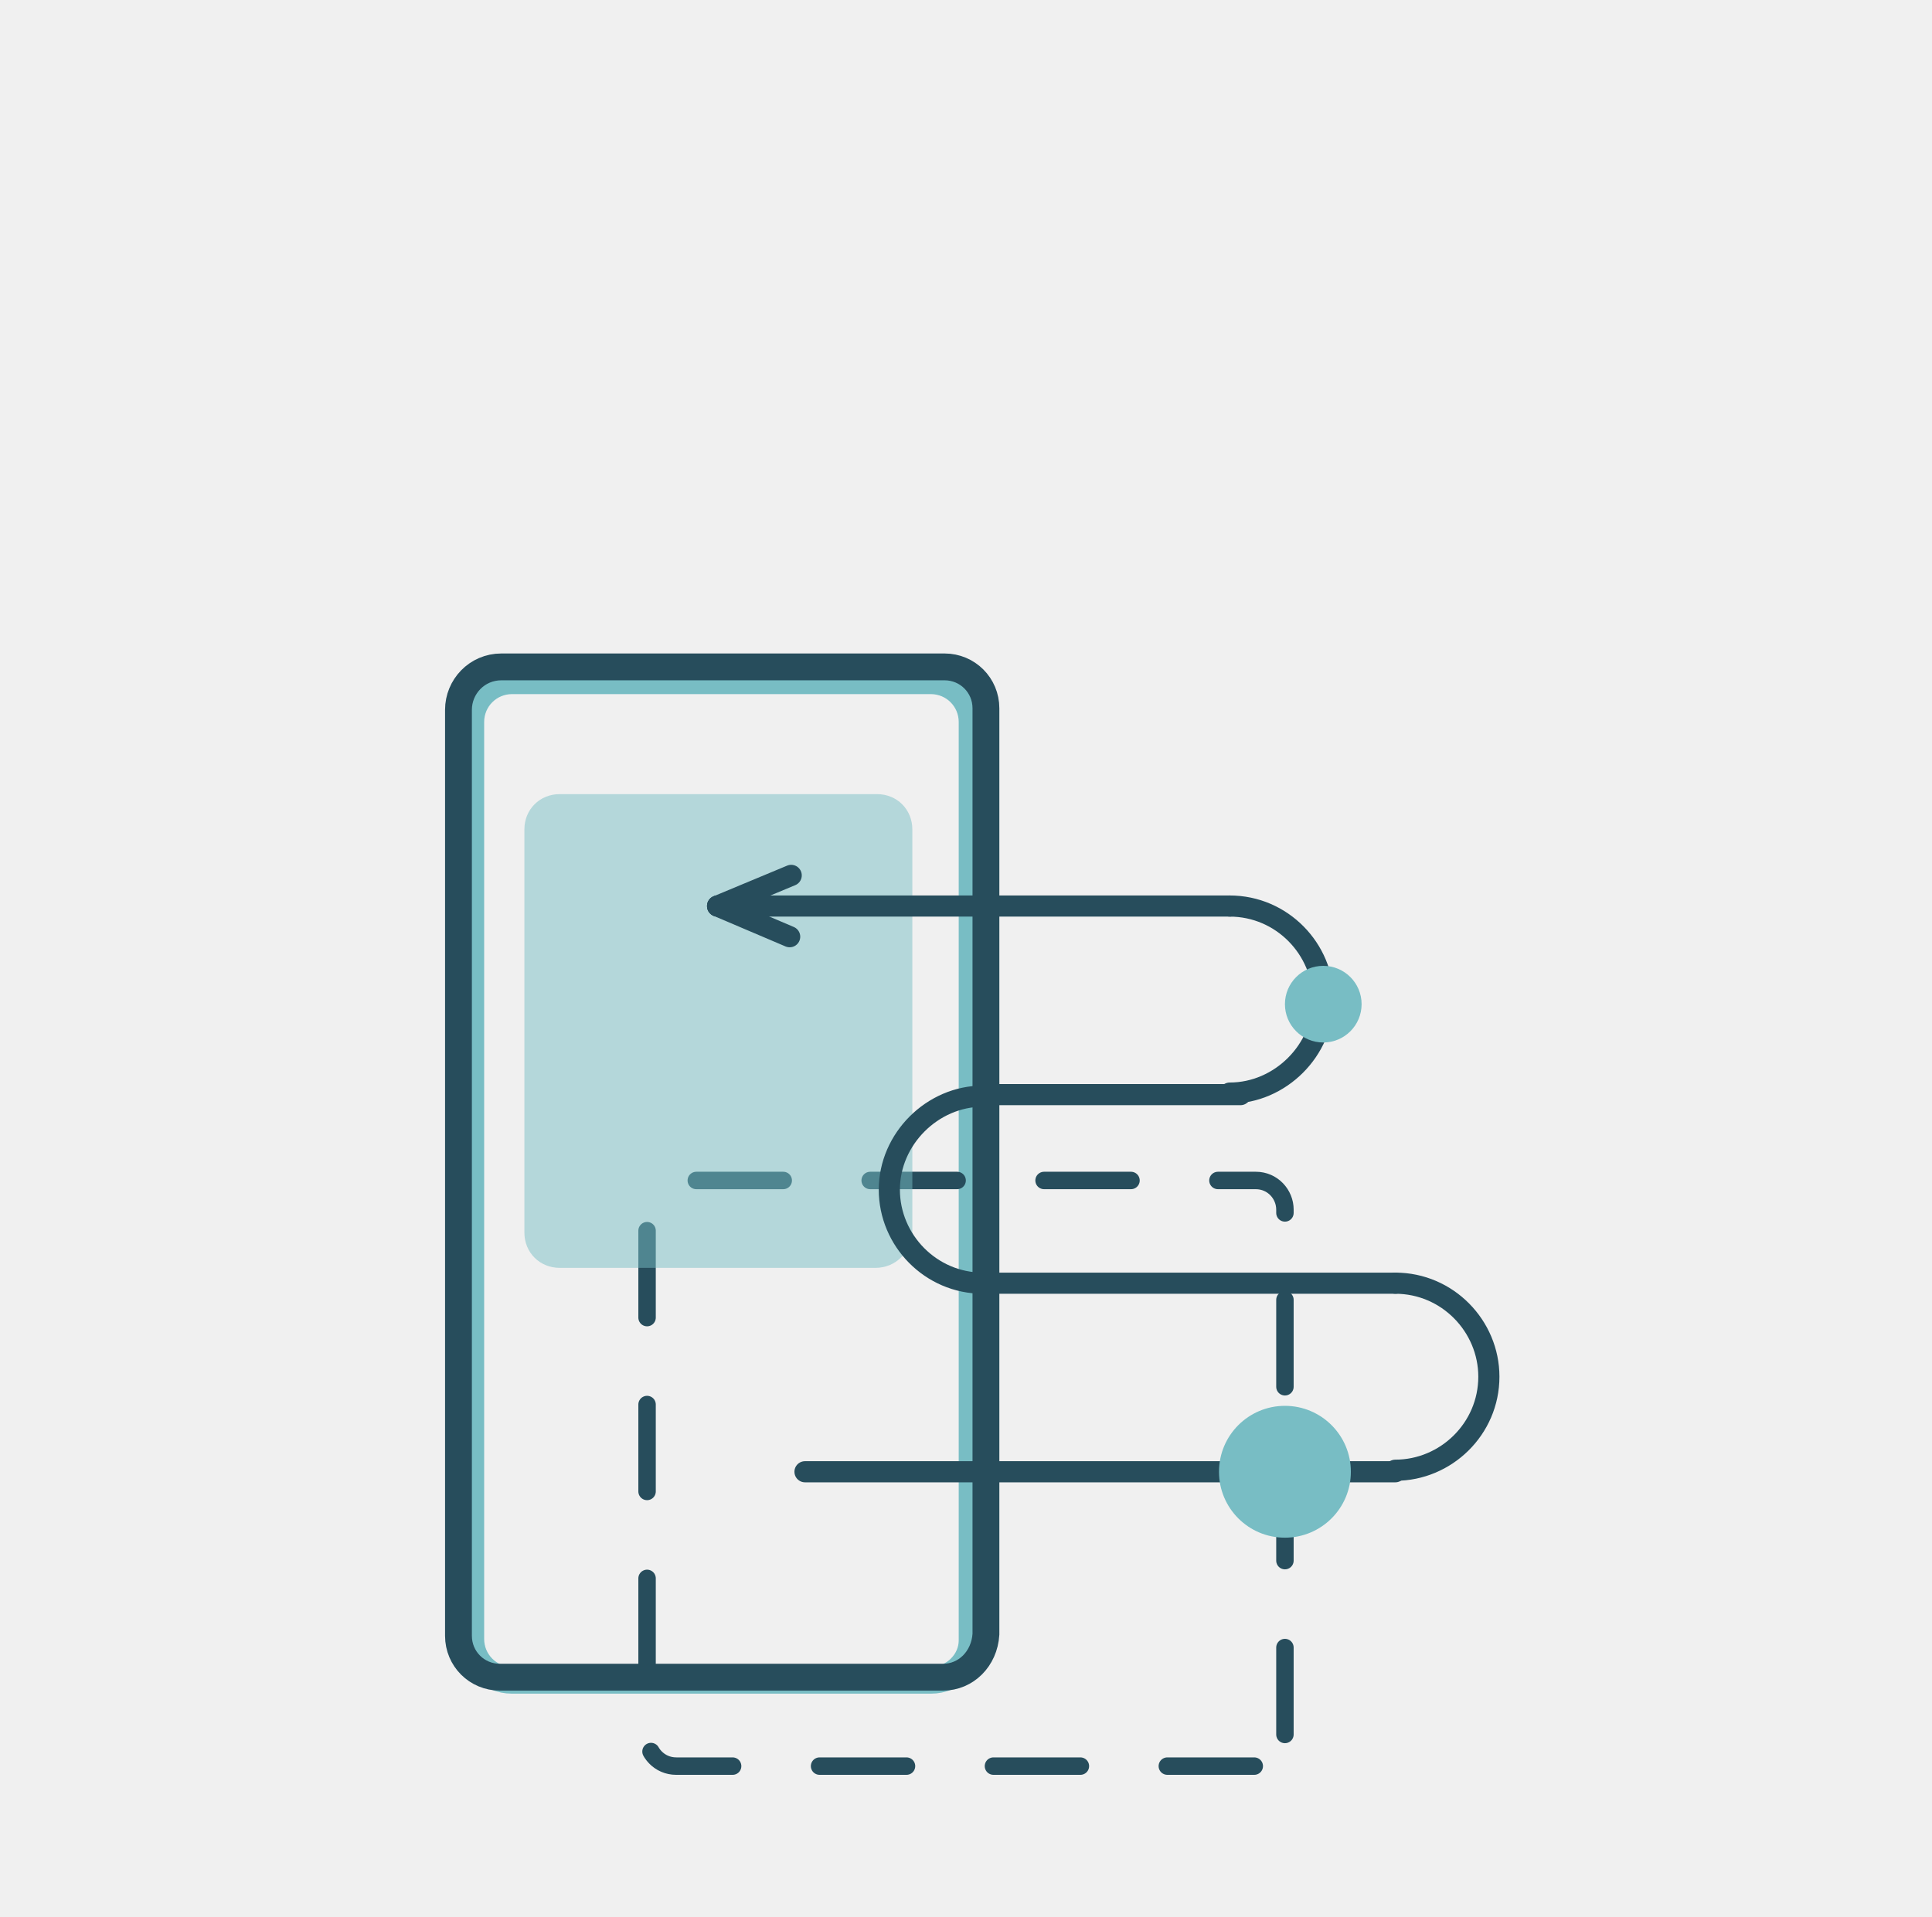
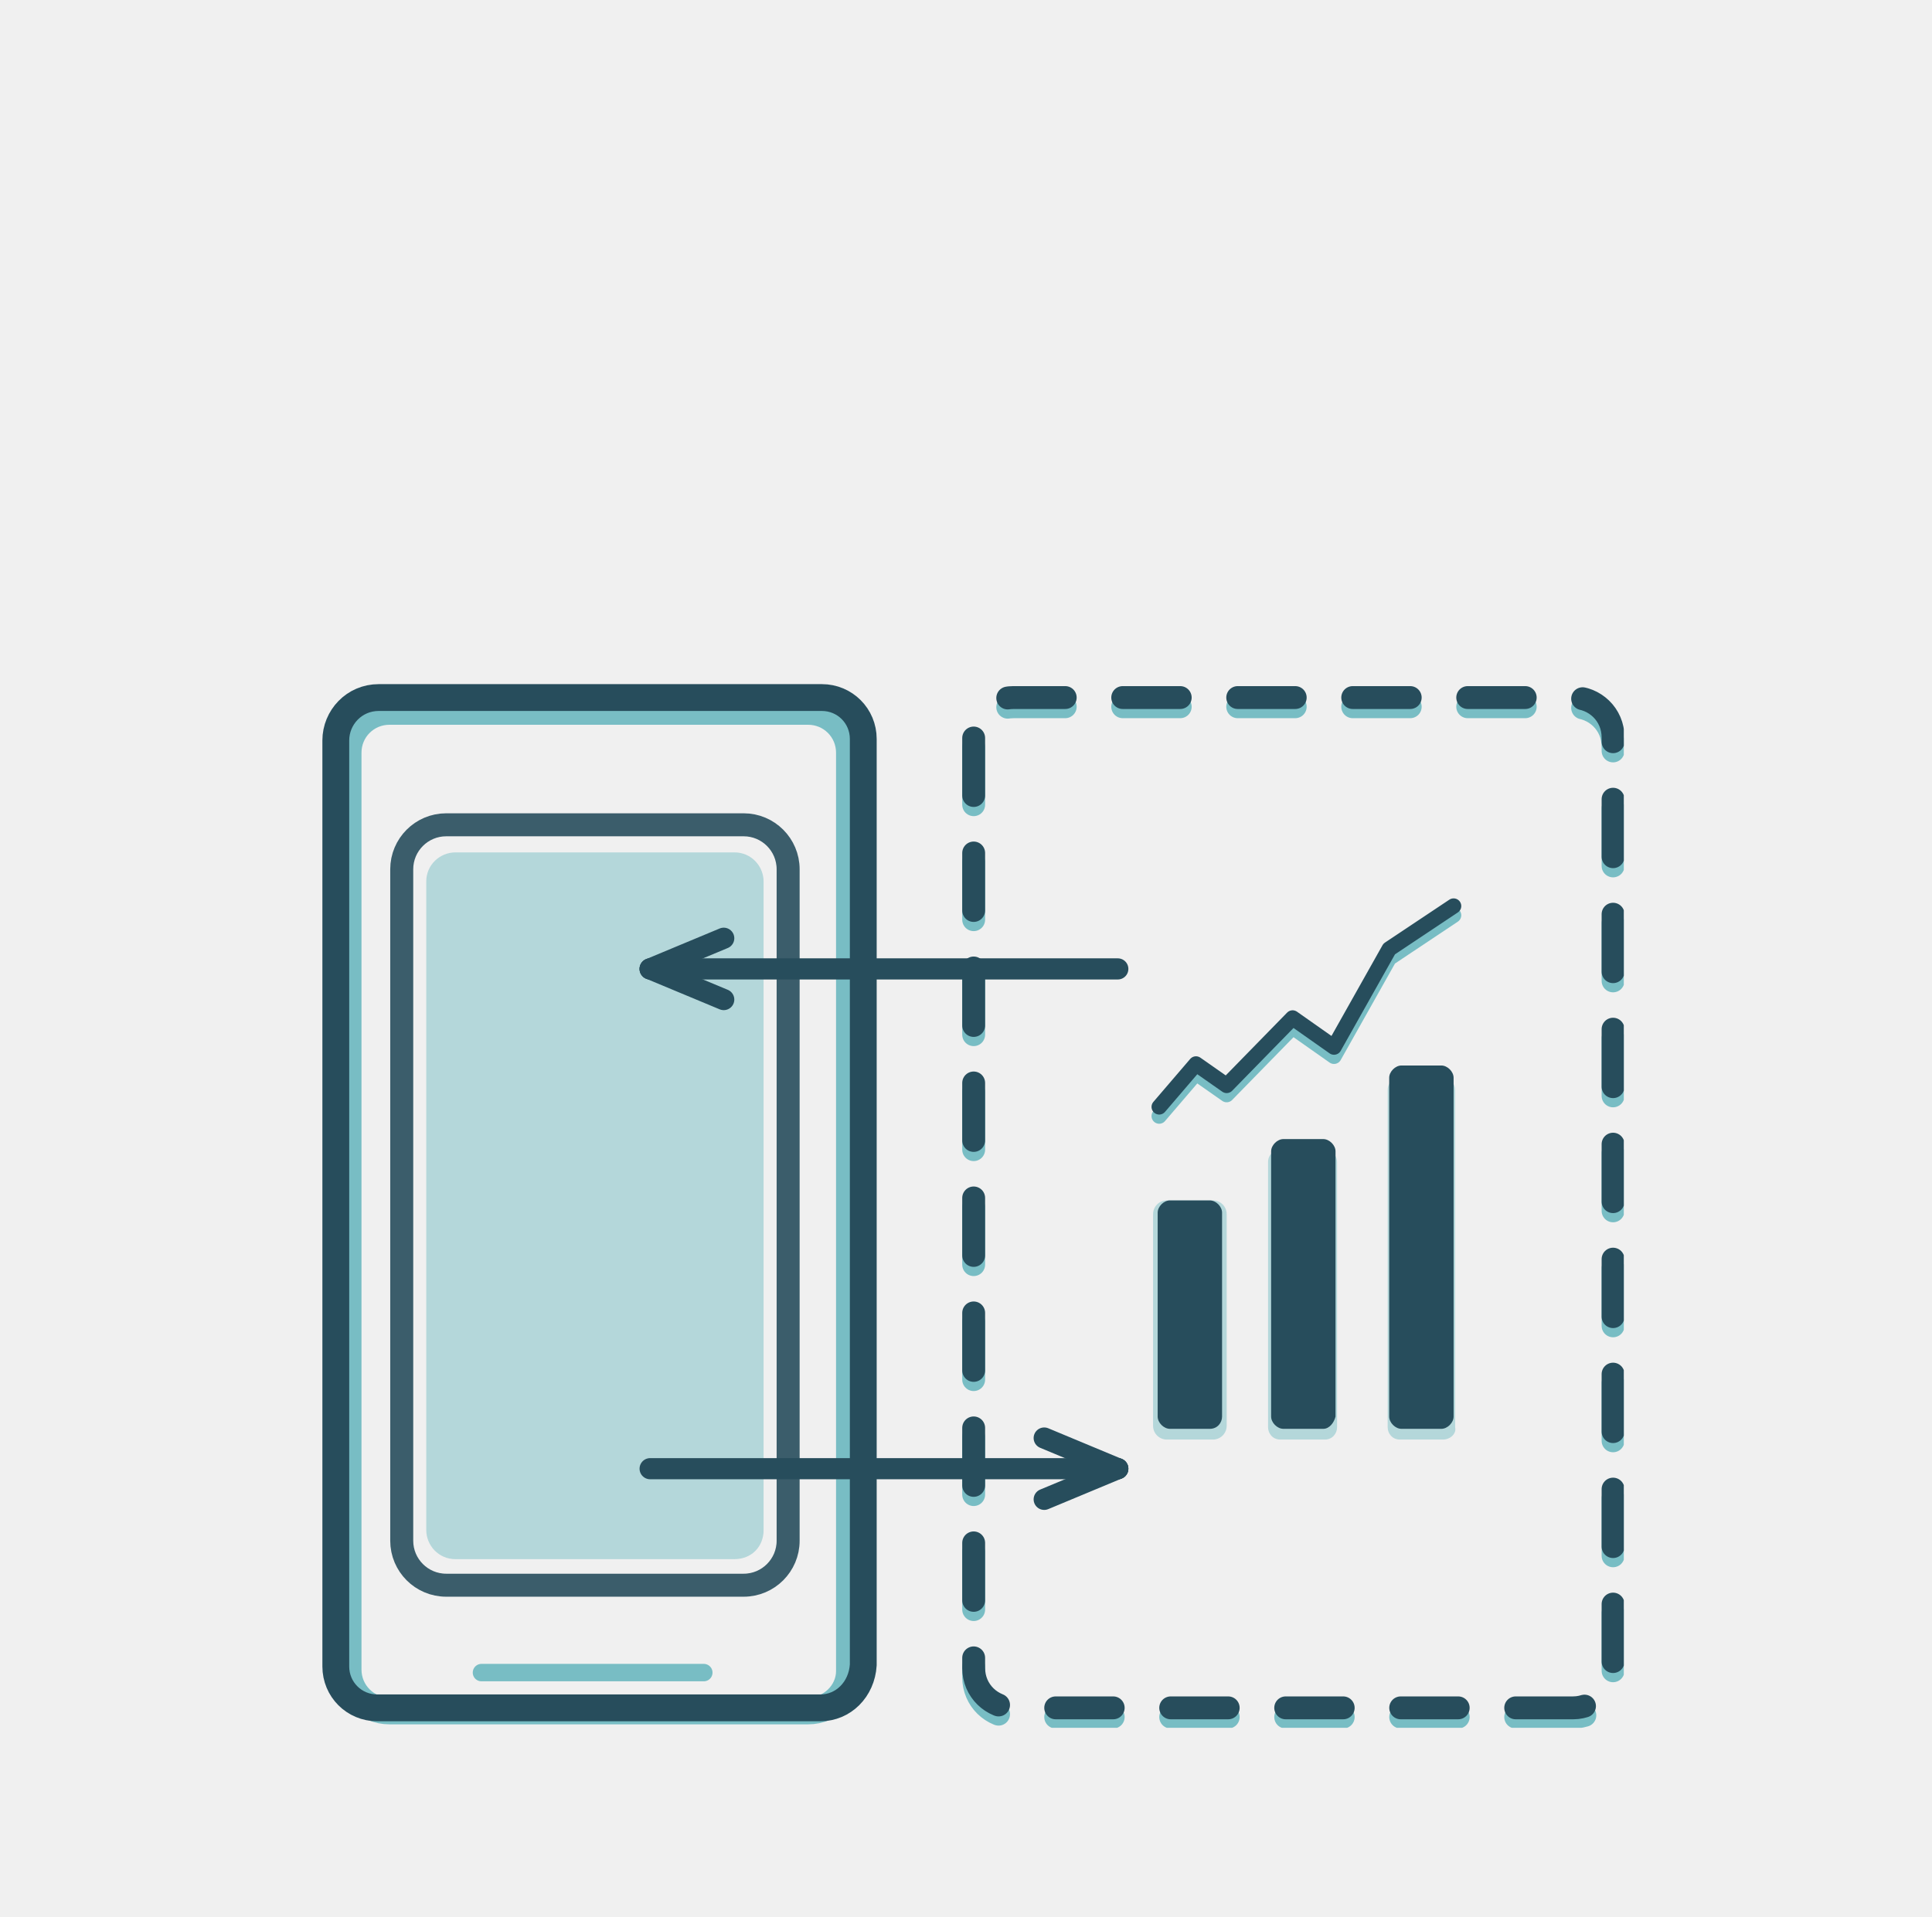
<svg xmlns="http://www.w3.org/2000/svg" width="126" height="125" viewBox="0 0 126 125" fill="none">
  <g clip-path="url(#clip0)">
-     <path d="M60.7 109.6H33.4C31.9 109.6 30.7 108.4 30.7 106.9V47.1C30.7 45.6 31.9 44.4 33.4 44.4H60.7C62.2 44.4 63.4 45.6 63.4 47.1V107C63.4 108.4 62.2 109.6 60.7 109.6Z" stroke="#78BDC4" stroke-width="1.75" stroke-miterlimit="10" />
-     <path d="M61.5 109.4H32.6C31.1 109.4 29.9 108.2 29.9 106.7V46.3C29.9 44.8 31.1 43.5 32.7 43.5H61.6C63.1 43.5 64.3 44.7 64.3 46.2V106.6C64.2 108.2 63 109.4 61.5 109.4Z" stroke="#274D5C" stroke-width="1.75" stroke-miterlimit="10" />
-     <path d="M81.8 115.2H44.1C43 115.2 42.2 114.3 42.2 113.3V78.9C42.2 77.8 43.1 77 44.1 77H81.9C83 77 83.8 77.9 83.8 78.9V113.3C83.8 114.3 82.9 115.2 81.8 115.2Z" stroke="#274D5C" stroke-width="1.137" stroke-linecap="round" stroke-linejoin="round" stroke-dasharray="5.67 5.67" />
-     <path opacity="0.5" d="M57.1 82.7H36.5C35.2 82.7 34.2 81.7 34.2 80.4V54.1C34.2 52.8 35.2 51.8 36.5 51.8H57.2C58.5 51.8 59.5 52.8 59.5 54.1V80.4C59.4 81.7 58.4 82.7 57.1 82.7Z" fill="#78BDC4" />
-     <path d="M80.2 59.1H46.8" stroke="#274D5C" stroke-width="1.379" stroke-miterlimit="10" stroke-linecap="round" stroke-linejoin="round" />
-     <path d="M80.9 71.4H64" stroke="#274D5C" stroke-width="1.379" stroke-miterlimit="10" stroke-linecap="round" stroke-linejoin="round" />
-     <path d="M91 83.7H64" stroke="#274D5C" stroke-width="1.379" stroke-miterlimit="10" stroke-linecap="round" stroke-linejoin="round" />
-     <path d="M91 96H52.5" stroke="#274D5C" stroke-width="1.379" stroke-miterlimit="10" stroke-linecap="round" stroke-linejoin="round" />
-     <path d="M80.2 59.1C83.6 59.1 86.3 61.9 86.3 65.2C86.3 68.5 83.5 71.3 80.2 71.3" stroke="#274D5C" stroke-width="1.379" stroke-miterlimit="10" stroke-linecap="round" stroke-linejoin="round" />
-     <path d="M91 83.7C94.4 83.7 97.1 86.5 97.1 89.8C97.1 93.2 94.3 95.9 91 95.9" stroke="#274D5C" stroke-width="1.379" stroke-miterlimit="10" stroke-linecap="round" stroke-linejoin="round" />
-     <path d="M64.1 83.7C60.7 83.7 58 80.9 58 77.6C58 74.3 60.8 71.5 64.1 71.5" stroke="#274D5C" stroke-width="1.379" stroke-miterlimit="10" stroke-linecap="round" stroke-linejoin="round" />
-     <path d="M86.3 68C87.681 68 88.8 66.881 88.8 65.5C88.8 64.119 87.681 63 86.3 63C84.919 63 83.8 64.119 83.8 65.5C83.8 66.881 84.919 68 86.3 68Z" fill="#78BDC4" />
-     <path d="M83.8 100.3C86.175 100.3 88.1 98.375 88.1 96C88.1 93.625 86.175 91.7 83.8 91.7C81.425 91.7 79.5 93.625 79.5 96C79.5 98.375 81.425 100.3 83.8 100.3Z" fill="#78BDC4" />
-     <path d="M46.8 59.1L51.6 57.1" stroke="#274D5C" stroke-width="1.379" stroke-miterlimit="10" stroke-linecap="round" stroke-linejoin="round" />
-     <path d="M51.5 61.1L46.8 59.1" stroke="#274D5C" stroke-width="1.379" stroke-miterlimit="10" stroke-linecap="round" stroke-linejoin="round" />
+     <path d="M52.7 111.6H25.4C23.9 111.6 22.7 110.4 22.7 108.9V49.1C22.7 47.6 23.9 46.4 25.4 46.4H52.7C54.2 46.4 55.4 47.6 55.4 49.1V109C55.4 110.4 54.2 111.6 52.7 111.6Z" stroke="#78BDC4" stroke-width="1.75" stroke-miterlimit="10" />
+     <path d="M53.5 111.4H24.6C23.1 111.4 21.9 110.2 21.9 108.7V48.3C21.9 46.8 23.1 45.5 24.7 45.5H53.6C55.1 45.5 56.3 46.7 56.3 48.2V108.6C56.2 110.2 55 111.4 53.5 111.4Z" stroke="#274D5C" stroke-width="1.75" stroke-miterlimit="10" />
+     <path d="M31.4 109.1H45.9" stroke="#78BDC4" stroke-width="1.137" stroke-miterlimit="10" stroke-linecap="round" stroke-linejoin="round" />
+     <path opacity="0.5" d="M47.9 101.7H29.7C28.6 101.7 27.8 100.8 27.8 99.8V57.5C27.8 56.4 28.7 55.6 29.7 55.6H47.9C49 55.6 49.8 56.5 49.8 57.5V99.8C49.8 100.9 49 101.7 47.9 101.7Z" fill="#78BDC4" />
+     <path opacity="0.9" d="M48.5 103.4H29.1C27.5 103.4 26.2 102.1 26.2 100.5V56.7C26.2 55.1 27.5 53.8 29.1 53.8H48.5C50.1 53.8 51.4 55.1 51.4 56.7V100.5C51.4 102.1 50.1 103.4 48.5 103.4Z" stroke="#274D5C" stroke-width="1.5" stroke-miterlimit="10" stroke-linecap="round" />
+     <path d="M102.6 112H66.1C64.7 112 63.5 110.9 63.5 109.4V48.7C63.5 47.3 64.6 46.1 66.1 46.1H102.6C104 46.1 105.2 47.2 105.2 48.7V109.5C105.2 110.9 104 112 102.6 112Z" stroke="#78BDC4" stroke-width="1.492" stroke-linecap="round" stroke-linejoin="round" stroke-dasharray="3.75 3.75" />
+     <path d="M102.6 111.4H66.1C64.7 111.4 63.5 110.3 63.5 108.8V48.1C63.5 46.7 64.6 45.5 66.1 45.5H102.6C104 45.5 105.2 46.6 105.2 48.1V108.9C105.2 110.2 104 111.4 102.6 111.4Z" stroke="#274D5C" stroke-width="1.492" stroke-linecap="round" stroke-linejoin="round" stroke-dasharray="3.75 3.75" />
+     <path d="M72.9 63.2H42.4" stroke="#274D5C" stroke-width="1.379" stroke-miterlimit="10" stroke-linecap="round" stroke-linejoin="round" />
+     <path d="M42.4 63.2L47.2 61.2" stroke="#274D5C" stroke-width="1.379" stroke-miterlimit="10" stroke-linecap="round" stroke-linejoin="round" />
+     <path d="M47.2 65.2L42.4 63.2" stroke="#274D5C" stroke-width="1.379" stroke-miterlimit="10" stroke-linecap="round" stroke-linejoin="round" />
+     <path d="M42.4 95.8H72.9" stroke="#274D5C" stroke-width="1.379" stroke-miterlimit="10" stroke-linecap="round" stroke-linejoin="round" />
+     <path d="M72.9 95.8L68.1 97.8" stroke="#274D5C" stroke-width="1.379" stroke-miterlimit="10" stroke-linecap="round" stroke-linejoin="round" />
+     <path d="M68.1 93.8L72.9 95.8" stroke="#274D5C" stroke-width="1.379" stroke-miterlimit="10" stroke-linecap="round" stroke-linejoin="round" />
+     <path opacity="0.5" d="M79.1 93.9H76.1C75.6 93.9 75.2 93.5 75.2 93V79.2C75.2 78.7 75.6 78.3 76.1 78.3H79.1C79.6 78.3 80 78.7 80 79.2V93C80 93.5 79.6 93.9 79.1 93.9Z" fill="#78BDC4" />
+     <path opacity="0.5" d="M86.4 93.9H83.5C83 93.9 82.7 93.5 82.7 93.1V75.8C82.7 75.3 83.1 75 83.5 75H86.4C86.9 75 87.2 75.4 87.2 75.8V93.1C87.2 93.5 86.9 93.9 86.4 93.9Z" fill="#78BDC4" />
+     <path opacity="0.5" d="M94.1 93.9H91.3C90.8 93.9 90.5 93.5 90.5 93.1V71.1C90.5 70.6 90.9 70.3 91.3 70.3H94.1C94.6 70.3 94.9 70.7 94.9 71.1V93.1C95 93.5 94.6 93.9 94.1 93.9Z" fill="#78BDC4" />
+     <path d="M78.9 93.2H76.3C75.9 93.2 75.5 92.8 75.5 92.4V79.1C75.5 78.7 75.9 78.3 76.3 78.3H78.9C79.3 78.3 79.7 78.7 79.7 79.1V92.4C79.7 92.8 79.4 93.2 78.9 93.2Z" fill="#274D5C" />
+     <path d="M86.3 93.2H83.7C83.3 93.2 82.9 92.8 82.9 92.4V75.1C82.9 74.7 83.3 74.3 83.7 74.3H86.3C86.7 74.3 87.1 74.7 87.1 75.1V92.4C87 92.8 86.7 93.2 86.3 93.2Z" fill="#274D5C" />
+     <path d="M94 93.2H91.4C91 93.2 90.6 92.8 90.6 92.4V70.3C90.6 69.9 91 69.5 91.4 69.5H94C94.4 69.5 94.8 69.9 94.8 70.3V92.4C94.8 92.8 94.4 93.2 94 93.2Z" fill="#274D5C" />
+     <path d="M75.6 72.8L78 70L80 71.4L84.3 67L87 68.9L90.6 62.5L94.8 59.7" stroke="#78BDC4" stroke-miterlimit="10" stroke-linecap="round" stroke-linejoin="round" />
+     <path d="M75.6 72.2L78 69.4L80 70.8L84.3 66.4L87 68.3L90.6 61.9L94.8 59.1" stroke="#274D5C" stroke-miterlimit="10" stroke-linecap="round" stroke-linejoin="round" />
  </g>
  <defs>
    <clipPath id="clip0">
-       <rect x="29" y="29" width="68.8" height="86.8" fill="white" />
+       <rect x="21" y="31" width="84.9" height="81.7" fill="white" />
    </clipPath>
  </defs>
</svg>
